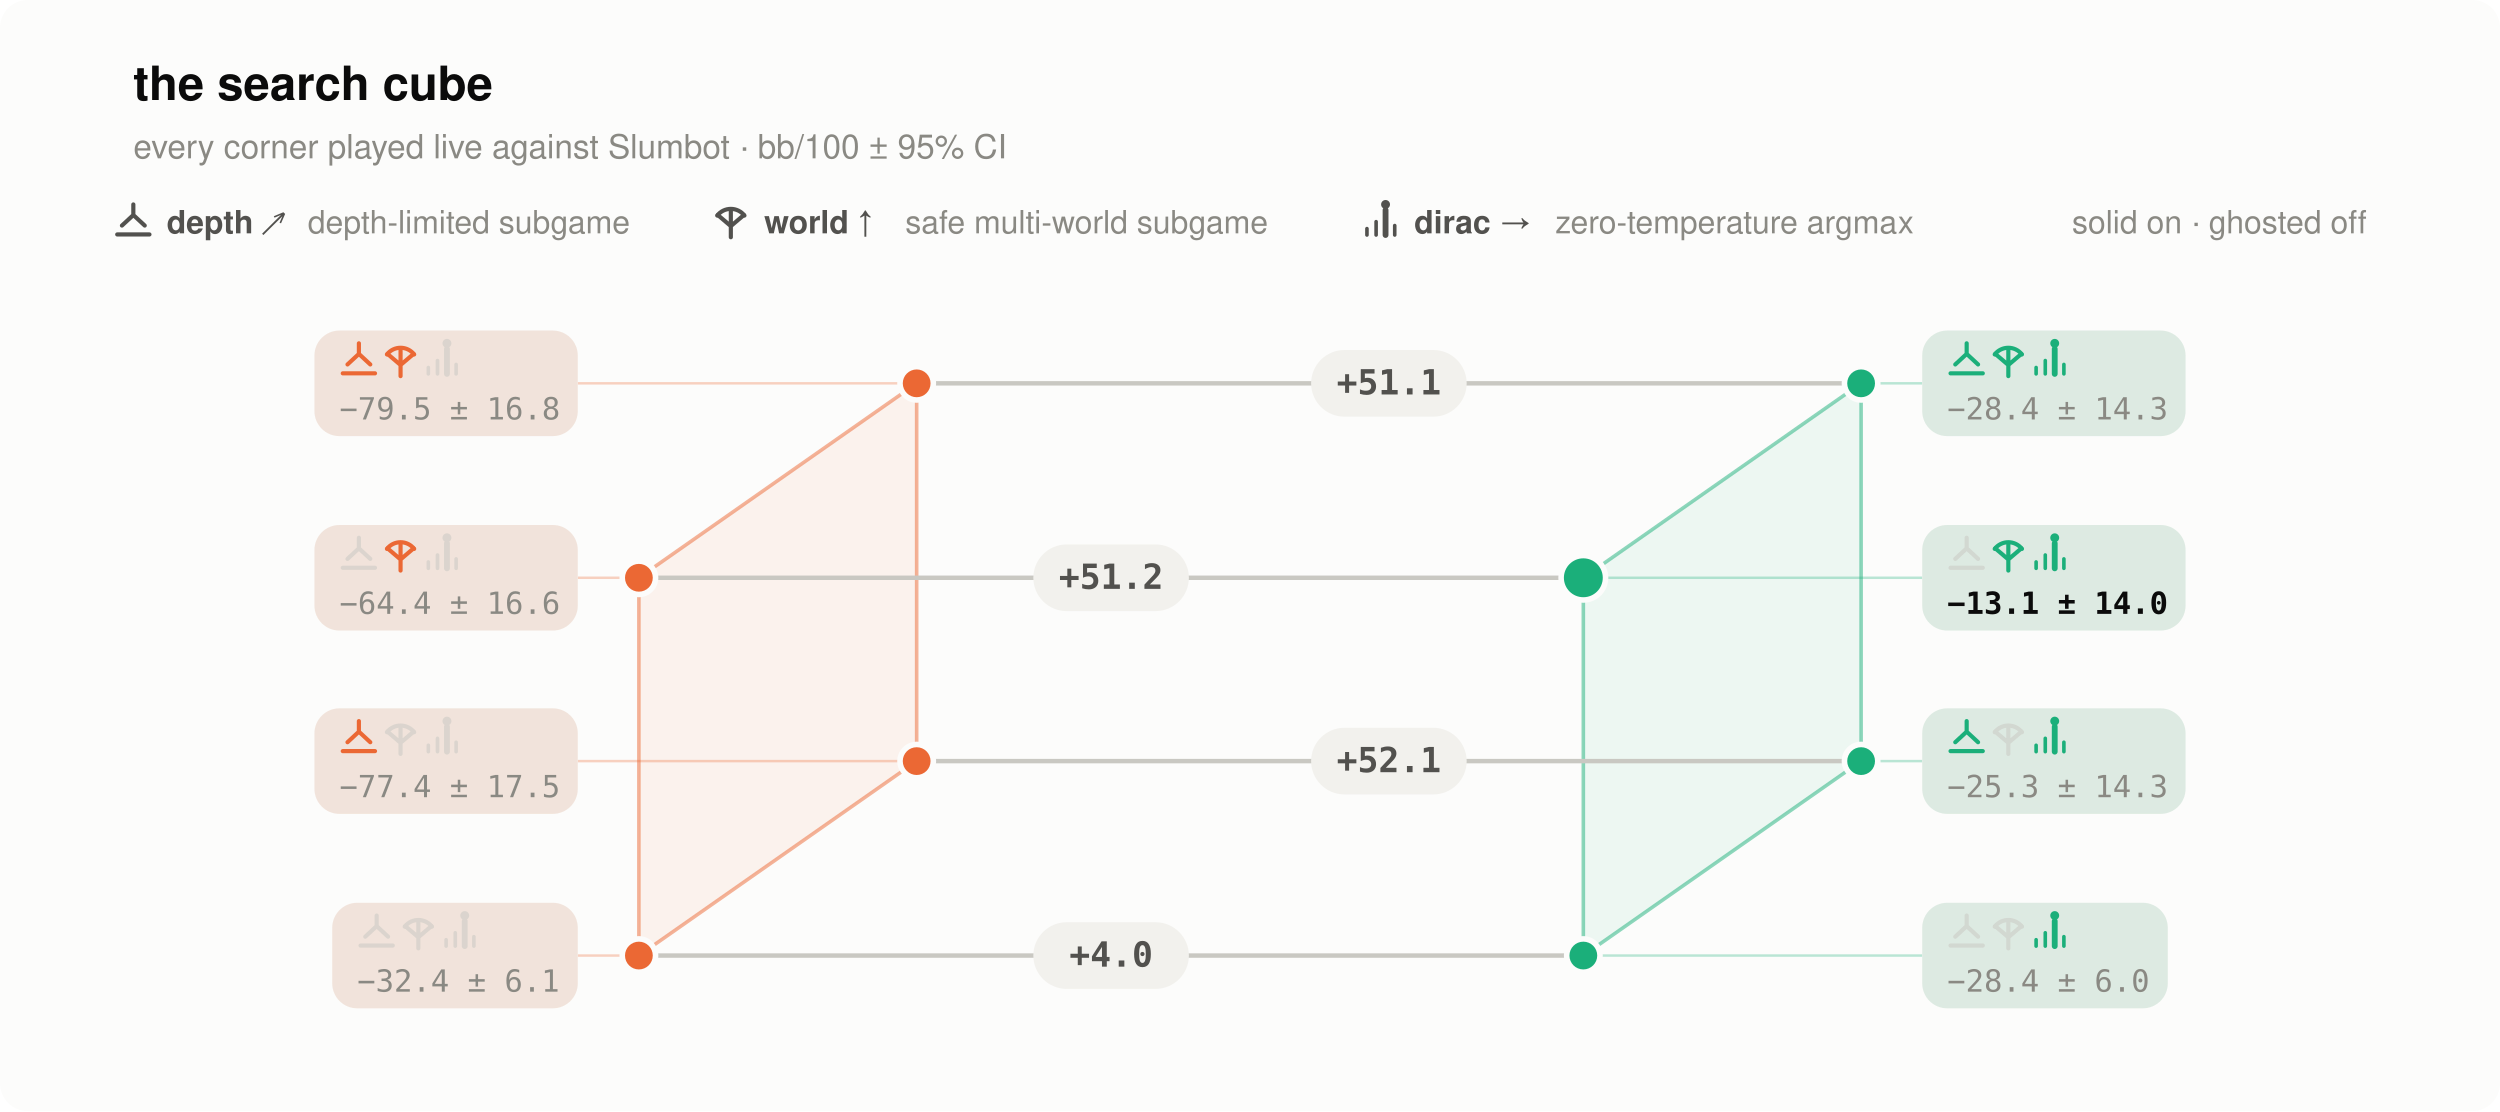
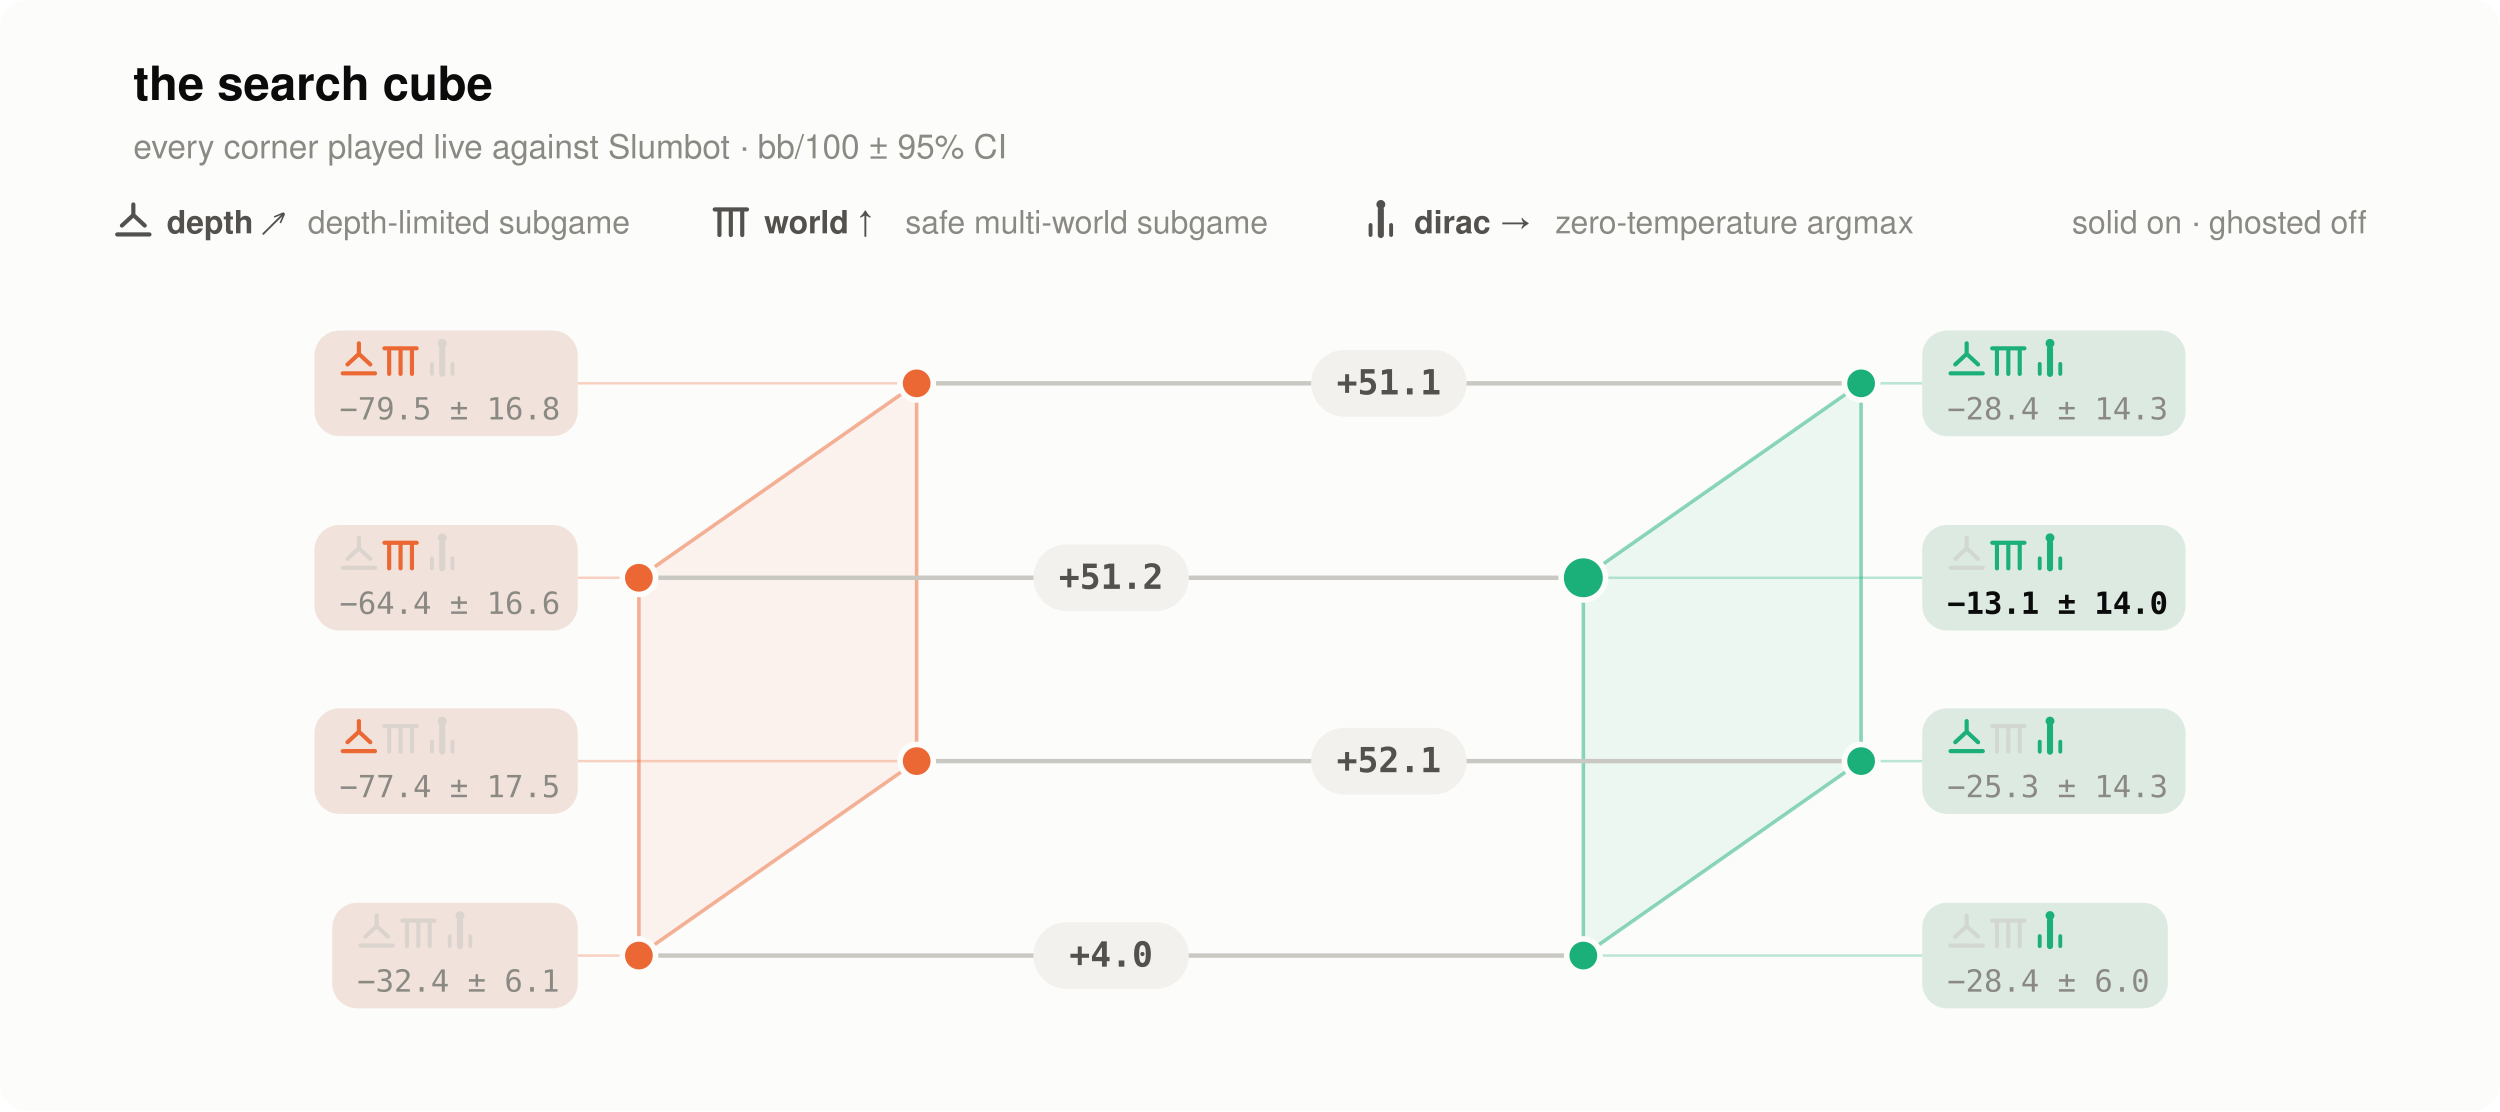
<svg xmlns="http://www.w3.org/2000/svg" viewBox="0 0 900 400" width="900" height="400" font-family="-apple-system, BlinkMacSystemFont, 'Segoe UI', Helvetica, Arial, sans-serif">
  <rect x="0.0" y="0.0" width="900.0" height="400.0" rx="10" fill="#fcfcfb" opacity="1" />
  <text x="48.0" y="36.0" fill="#0b0b0b" font-family="-apple-system, BlinkMacSystemFont, 'Segoe UI', Helvetica, Arial, sans-serif" font-size="17" font-weight="600" text-anchor="start">the search cube</text>
  <text x="48.0" y="57.0" fill="#8a8983" font-family="-apple-system, BlinkMacSystemFont, 'Segoe UI', Helvetica, Arial, sans-serif" font-size="12" font-weight="400" text-anchor="start">every corner played live against Slumbot · bb/100 ± 95% CI</text>
  <polygon points="230.0,344.0 330.0,274.0 330.0,138.0 230.0,208.0" fill="#eb6834" opacity="0.07" />
  <line x1="230.0" y1="344.0" x2="330.0" y2="274.0" stroke="#eb6834" stroke-width="1.3" opacity="0.5" />
  <line x1="330.0" y1="274.0" x2="330.0" y2="138.0" stroke="#eb6834" stroke-width="1.3" opacity="0.5" />
  <line x1="330.0" y1="138.0" x2="230.0" y2="208.0" stroke="#eb6834" stroke-width="1.3" opacity="0.5" />
  <line x1="230.0" y1="208.0" x2="230.0" y2="344.0" stroke="#eb6834" stroke-width="1.3" opacity="0.5" />
  <polygon points="570.0,344.0 670.0,274.0 670.0,138.0 570.0,208.0" fill="#1baf7a" opacity="0.07" />
  <line x1="570.0" y1="344.0" x2="670.0" y2="274.0" stroke="#1baf7a" stroke-width="1.3" opacity="0.5" />
  <line x1="670.0" y1="274.0" x2="670.0" y2="138.0" stroke="#1baf7a" stroke-width="1.3" opacity="0.5" />
  <line x1="670.0" y1="138.0" x2="570.0" y2="208.0" stroke="#1baf7a" stroke-width="1.3" opacity="0.5" />
  <line x1="570.0" y1="208.0" x2="570.0" y2="344.0" stroke="#1baf7a" stroke-width="1.3" opacity="0.5" />
  <line x1="230.0" y1="344.0" x2="570.0" y2="344.0" stroke="#c9c8c2" stroke-width="1.6" opacity="1" />
  <rect x="372.0" y="332.0" width="56.0" height="24.0" rx="12" fill="#f2f1ed" opacity="1" />
  <text x="400.0" y="348.0" fill="#52514e" font-family="ui-monospace, SFMono-Regular, Menlo, monospace" font-size="12.5" font-weight="600" text-anchor="middle">+4.0</text>
  <line x1="330.0" y1="274.0" x2="670.0" y2="274.0" stroke="#c9c8c2" stroke-width="1.6" opacity="1" />
  <rect x="472.0" y="262.0" width="56.0" height="24.0" rx="12" fill="#f2f1ed" opacity="1" />
  <text x="500.0" y="278.0" fill="#52514e" font-family="ui-monospace, SFMono-Regular, Menlo, monospace" font-size="12.5" font-weight="600" text-anchor="middle">+52.1</text>
  <line x1="330.0" y1="138.0" x2="670.0" y2="138.0" stroke="#c9c8c2" stroke-width="1.6" opacity="1" />
  <rect x="472.0" y="126.0" width="56.0" height="24.0" rx="12" fill="#f2f1ed" opacity="1" />
  <text x="500.0" y="142.0" fill="#52514e" font-family="ui-monospace, SFMono-Regular, Menlo, monospace" font-size="12.5" font-weight="600" text-anchor="middle">+51.1</text>
  <line x1="230.0" y1="208.0" x2="570.0" y2="208.0" stroke="#c9c8c2" stroke-width="1.6" opacity="1" />
  <rect x="372.0" y="196.0" width="56.0" height="24.0" rx="12" fill="#f2f1ed" opacity="1" />
  <text x="400.0" y="212.0" fill="#52514e" font-family="ui-monospace, SFMono-Regular, Menlo, monospace" font-size="12.5" font-weight="600" text-anchor="middle">+51.2</text>
  <line x1="208.0" y1="344.0" x2="230.0" y2="344.0" stroke="#eb6834" stroke-width="0.9" opacity="0.3" />
  <circle cx="230.0" cy="344.0" r="7.0" fill="#fcfcfb" />
  <circle cx="230.0" cy="344.0" r="5.0" fill="#eb6834" />
  <rect x="119.6" y="325.0" width="88.4" height="38.0" rx="9" fill="#f2f1ed" opacity="1" />
  <rect x="119.6" y="325.0" width="88.4" height="38.0" rx="9" fill="#eb6834" opacity="0.1" />
  <g transform="translate(135.6,336.0)" opacity="0.55">
    <path d="M0,-6.4 L0,-2.6 M0,-2.6 L-4.1,1.2 M0,-2.6 L4.1,1.2" fill="none" stroke="#c9c8c2" stroke-linecap="round" stroke-linejoin="round" stroke-width="1.5" />
    <path d="M-5.8,4.4 L5.8,4.4" fill="none" stroke="#c9c8c2" stroke-linecap="round" stroke-linejoin="round" stroke-width="1.5" />
  </g>
  <g transform="translate(150.6,336.0)" opacity="0.55">
-     <path d="M0,5.4 L0,1.4 M0,1.4 L-4.7,-2.6 M0,1.4 L0,-4.4 M0,1.4 L4.7,-2.6" fill="none" stroke="#c9c8c2" stroke-linecap="round" stroke-linejoin="round" stroke-width="1.5" />
-     <path d="M-4.9,-2.4 A6.2,6.2 0 0 1 4.9,-2.4" fill="none" stroke="#c9c8c2" stroke-linecap="round" stroke-linejoin="round" stroke-width="1.5" />
+     <path d="M-5.8,-4.6 L5.8,-4.6" fill="none" stroke="#c9c8c2" stroke-linecap="round" stroke-linejoin="round" stroke-width="1.5" />
+     <path d="M-4.1,-4.4 L-4.1,4.6 M0,-4.4 L0,4.6 M4.1,-4.4 L4.1,4.6" fill="none" stroke="#c9c8c2" stroke-linecap="round" stroke-linejoin="round" stroke-width="1.5" />
  </g>
  <g transform="translate(165.6,336.0)" opacity="0.55">
-     <path d="M-5.0,4.6 L-5.0,2.3" fill="none" stroke="#c9c8c2" stroke-linecap="round" stroke-linejoin="round" stroke-width="1.3" />
-     <path d="M-1.7,4.6 L-1.7,-0.2" fill="none" stroke="#c9c8c2" stroke-linecap="round" stroke-linejoin="round" stroke-width="1.3" />
-     <path d="M1.7,4.6 L1.7,-4.4" fill="none" stroke="#c9c8c2" stroke-linecap="round" stroke-linejoin="round" stroke-width="2.1" />
-     <path d="M5.0,4.6 L5.0,1.2" fill="none" stroke="#c9c8c2" stroke-linecap="round" stroke-linejoin="round" stroke-width="1.3" />
-     <circle cx="1.7" cy="-6.4" r="1.6" fill="#c9c8c2" />
+     <path d="M-3.7,4.6 L-3.7,1.0" fill="none" stroke="#c9c8c2" stroke-linecap="round" stroke-linejoin="round" stroke-width="1.4" />
+     <path d="M0,4.6 L0,-4.6" fill="none" stroke="#c9c8c2" stroke-linecap="round" stroke-linejoin="round" stroke-width="2.2" />
+     <path d="M3.7,4.6 L3.7,1.0" fill="none" stroke="#c9c8c2" stroke-linecap="round" stroke-linejoin="round" stroke-width="1.4" />
+     <circle cx="0" cy="-6.4" r="1.6" fill="#c9c8c2" />
  </g>
  <text x="128.6" y="357.0" fill="#8a8983" font-family="ui-monospace, SFMono-Regular, Menlo, monospace" font-size="11" font-weight="400" text-anchor="start">−32.4 ± 6.1</text>
  <line x1="208.0" y1="274.0" x2="330.0" y2="274.0" stroke="#eb6834" stroke-width="0.9" opacity="0.3" />
  <circle cx="330.0" cy="274.0" r="7.0" fill="#fcfcfb" />
  <circle cx="330.0" cy="274.0" r="5.0" fill="#eb6834" />
  <rect x="113.2" y="255.0" width="94.8" height="38.0" rx="9" fill="#f2f1ed" opacity="1" />
  <rect x="113.2" y="255.0" width="94.8" height="38.0" rx="9" fill="#eb6834" opacity="0.1" />
  <g transform="translate(129.2,266.0)" opacity="1">
    <path d="M0,-6.4 L0,-2.6 M0,-2.6 L-4.1,1.2 M0,-2.6 L4.1,1.2" fill="none" stroke="#eb6834" stroke-linecap="round" stroke-linejoin="round" stroke-width="1.5" />
    <path d="M-5.8,4.4 L5.8,4.4" fill="none" stroke="#eb6834" stroke-linecap="round" stroke-linejoin="round" stroke-width="1.5" />
  </g>
  <g transform="translate(144.2,266.0)" opacity="0.55">
-     <path d="M0,5.4 L0,1.4 M0,1.4 L-4.7,-2.6 M0,1.4 L0,-4.4 M0,1.4 L4.7,-2.6" fill="none" stroke="#c9c8c2" stroke-linecap="round" stroke-linejoin="round" stroke-width="1.5" />
-     <path d="M-4.9,-2.4 A6.2,6.2 0 0 1 4.9,-2.4" fill="none" stroke="#c9c8c2" stroke-linecap="round" stroke-linejoin="round" stroke-width="1.5" />
+     <path d="M-5.8,-4.6 L5.8,-4.6" fill="none" stroke="#c9c8c2" stroke-linecap="round" stroke-linejoin="round" stroke-width="1.5" />
+     <path d="M-4.1,-4.4 L-4.1,4.6 M0,-4.4 L0,4.6 M4.1,-4.4 L4.1,4.6" fill="none" stroke="#c9c8c2" stroke-linecap="round" stroke-linejoin="round" stroke-width="1.5" />
  </g>
  <g transform="translate(159.2,266.0)" opacity="0.55">
-     <path d="M-5.0,4.6 L-5.0,2.3" fill="none" stroke="#c9c8c2" stroke-linecap="round" stroke-linejoin="round" stroke-width="1.3" />
-     <path d="M-1.7,4.6 L-1.7,-0.2" fill="none" stroke="#c9c8c2" stroke-linecap="round" stroke-linejoin="round" stroke-width="1.3" />
-     <path d="M1.7,4.6 L1.7,-4.4" fill="none" stroke="#c9c8c2" stroke-linecap="round" stroke-linejoin="round" stroke-width="2.1" />
-     <path d="M5.0,4.6 L5.0,1.2" fill="none" stroke="#c9c8c2" stroke-linecap="round" stroke-linejoin="round" stroke-width="1.3" />
-     <circle cx="1.7" cy="-6.4" r="1.6" fill="#c9c8c2" />
+     <path d="M-3.7,4.6 L-3.7,1.0" fill="none" stroke="#c9c8c2" stroke-linecap="round" stroke-linejoin="round" stroke-width="1.4" />
+     <path d="M0,4.6 L0,-4.6" fill="none" stroke="#c9c8c2" stroke-linecap="round" stroke-linejoin="round" stroke-width="2.2" />
+     <path d="M3.7,4.6 L3.7,1.0" fill="none" stroke="#c9c8c2" stroke-linecap="round" stroke-linejoin="round" stroke-width="1.4" />
+     <circle cx="0" cy="-6.4" r="1.6" fill="#c9c8c2" />
  </g>
  <text x="122.2" y="287.0" fill="#8a8983" font-family="ui-monospace, SFMono-Regular, Menlo, monospace" font-size="11" font-weight="400" text-anchor="start">−77.4 ± 17.5</text>
  <line x1="208.0" y1="208.0" x2="230.0" y2="208.0" stroke="#eb6834" stroke-width="0.9" opacity="0.3" />
  <circle cx="230.0" cy="208.0" r="7.0" fill="#fcfcfb" />
  <circle cx="230.0" cy="208.0" r="5.0" fill="#eb6834" />
  <rect x="113.2" y="189.0" width="94.8" height="38.0" rx="9" fill="#f2f1ed" opacity="1" />
  <rect x="113.2" y="189.0" width="94.8" height="38.0" rx="9" fill="#eb6834" opacity="0.1" />
  <g transform="translate(129.2,200.0)" opacity="0.55">
    <path d="M0,-6.4 L0,-2.6 M0,-2.6 L-4.1,1.2 M0,-2.6 L4.1,1.2" fill="none" stroke="#c9c8c2" stroke-linecap="round" stroke-linejoin="round" stroke-width="1.5" />
    <path d="M-5.8,4.4 L5.8,4.4" fill="none" stroke="#c9c8c2" stroke-linecap="round" stroke-linejoin="round" stroke-width="1.5" />
  </g>
  <g transform="translate(144.2,200.0)" opacity="1">
-     <path d="M0,5.4 L0,1.4 M0,1.4 L-4.7,-2.6 M0,1.4 L0,-4.4 M0,1.4 L4.7,-2.6" fill="none" stroke="#eb6834" stroke-linecap="round" stroke-linejoin="round" stroke-width="1.5" />
-     <path d="M-4.9,-2.4 A6.2,6.2 0 0 1 4.9,-2.4" fill="none" stroke="#eb6834" stroke-linecap="round" stroke-linejoin="round" stroke-width="1.5" />
+     <path d="M-5.8,-4.6 L5.8,-4.6" fill="none" stroke="#eb6834" stroke-linecap="round" stroke-linejoin="round" stroke-width="1.5" />
+     <path d="M-4.1,-4.4 L-4.1,4.6 M0,-4.4 L0,4.6 M4.1,-4.4 L4.1,4.6" fill="none" stroke="#eb6834" stroke-linecap="round" stroke-linejoin="round" stroke-width="1.5" />
  </g>
  <g transform="translate(159.2,200.0)" opacity="0.55">
-     <path d="M-5.0,4.6 L-5.0,2.3" fill="none" stroke="#c9c8c2" stroke-linecap="round" stroke-linejoin="round" stroke-width="1.3" />
-     <path d="M-1.7,4.6 L-1.7,-0.2" fill="none" stroke="#c9c8c2" stroke-linecap="round" stroke-linejoin="round" stroke-width="1.3" />
-     <path d="M1.7,4.6 L1.7,-4.4" fill="none" stroke="#c9c8c2" stroke-linecap="round" stroke-linejoin="round" stroke-width="2.1" />
-     <path d="M5.0,4.6 L5.0,1.2" fill="none" stroke="#c9c8c2" stroke-linecap="round" stroke-linejoin="round" stroke-width="1.3" />
-     <circle cx="1.7" cy="-6.4" r="1.6" fill="#c9c8c2" />
+     <path d="M-3.7,4.6 L-3.7,1.0" fill="none" stroke="#c9c8c2" stroke-linecap="round" stroke-linejoin="round" stroke-width="1.4" />
+     <path d="M0,4.6 L0,-4.6" fill="none" stroke="#c9c8c2" stroke-linecap="round" stroke-linejoin="round" stroke-width="2.2" />
+     <path d="M3.7,4.6 L3.7,1.0" fill="none" stroke="#c9c8c2" stroke-linecap="round" stroke-linejoin="round" stroke-width="1.4" />
+     <circle cx="0" cy="-6.4" r="1.6" fill="#c9c8c2" />
  </g>
  <text x="122.2" y="221.0" fill="#8a8983" font-family="ui-monospace, SFMono-Regular, Menlo, monospace" font-size="11" font-weight="400" text-anchor="start">−64.4 ± 16.6</text>
  <line x1="208.0" y1="138.0" x2="330.0" y2="138.0" stroke="#eb6834" stroke-width="0.9" opacity="0.3" />
  <circle cx="330.0" cy="138.0" r="7.0" fill="#fcfcfb" />
  <circle cx="330.0" cy="138.0" r="5.0" fill="#eb6834" />
  <rect x="113.2" y="119.0" width="94.8" height="38.0" rx="9" fill="#f2f1ed" opacity="1" />
  <rect x="113.2" y="119.0" width="94.8" height="38.0" rx="9" fill="#eb6834" opacity="0.1" />
  <g transform="translate(129.2,130.0)" opacity="1">
    <path d="M0,-6.4 L0,-2.6 M0,-2.6 L-4.1,1.2 M0,-2.6 L4.1,1.2" fill="none" stroke="#eb6834" stroke-linecap="round" stroke-linejoin="round" stroke-width="1.5" />
    <path d="M-5.8,4.4 L5.8,4.4" fill="none" stroke="#eb6834" stroke-linecap="round" stroke-linejoin="round" stroke-width="1.5" />
  </g>
  <g transform="translate(144.2,130.0)" opacity="1">
-     <path d="M0,5.4 L0,1.4 M0,1.4 L-4.7,-2.6 M0,1.4 L0,-4.4 M0,1.4 L4.7,-2.6" fill="none" stroke="#eb6834" stroke-linecap="round" stroke-linejoin="round" stroke-width="1.5" />
-     <path d="M-4.9,-2.4 A6.2,6.2 0 0 1 4.9,-2.4" fill="none" stroke="#eb6834" stroke-linecap="round" stroke-linejoin="round" stroke-width="1.5" />
+     <path d="M-5.8,-4.6 L5.8,-4.6" fill="none" stroke="#eb6834" stroke-linecap="round" stroke-linejoin="round" stroke-width="1.5" />
+     <path d="M-4.1,-4.4 L-4.1,4.6 M0,-4.4 L0,4.6 M4.1,-4.4 L4.1,4.6" fill="none" stroke="#eb6834" stroke-linecap="round" stroke-linejoin="round" stroke-width="1.5" />
  </g>
  <g transform="translate(159.2,130.0)" opacity="0.55">
-     <path d="M-5.0,4.6 L-5.0,2.3" fill="none" stroke="#c9c8c2" stroke-linecap="round" stroke-linejoin="round" stroke-width="1.3" />
-     <path d="M-1.7,4.6 L-1.7,-0.2" fill="none" stroke="#c9c8c2" stroke-linecap="round" stroke-linejoin="round" stroke-width="1.3" />
-     <path d="M1.7,4.6 L1.7,-4.4" fill="none" stroke="#c9c8c2" stroke-linecap="round" stroke-linejoin="round" stroke-width="2.1" />
-     <path d="M5.0,4.6 L5.0,1.2" fill="none" stroke="#c9c8c2" stroke-linecap="round" stroke-linejoin="round" stroke-width="1.3" />
-     <circle cx="1.7" cy="-6.4" r="1.6" fill="#c9c8c2" />
+     <path d="M-3.7,4.6 L-3.7,1.0" fill="none" stroke="#c9c8c2" stroke-linecap="round" stroke-linejoin="round" stroke-width="1.4" />
+     <path d="M0,4.6 L0,-4.6" fill="none" stroke="#c9c8c2" stroke-linecap="round" stroke-linejoin="round" stroke-width="2.2" />
+     <path d="M3.7,4.6 L3.7,1.0" fill="none" stroke="#c9c8c2" stroke-linecap="round" stroke-linejoin="round" stroke-width="1.4" />
+     <circle cx="0" cy="-6.4" r="1.6" fill="#c9c8c2" />
  </g>
  <text x="122.2" y="151.0" fill="#8a8983" font-family="ui-monospace, SFMono-Regular, Menlo, monospace" font-size="11" font-weight="400" text-anchor="start">−79.5 ± 16.8</text>
  <line x1="692.0" y1="344.0" x2="570.0" y2="344.0" stroke="#1baf7a" stroke-width="0.9" opacity="0.3" />
  <circle cx="570.0" cy="344.0" r="7.0" fill="#fcfcfb" />
  <circle cx="570.0" cy="344.0" r="5.0" fill="#1baf7a" />
  <rect x="692.0" y="325.0" width="88.4" height="38.0" rx="9" fill="#f2f1ed" opacity="1" />
  <rect x="692.0" y="325.0" width="88.4" height="38.0" rx="9" fill="#1baf7a" opacity="0.1" />
  <g transform="translate(708.0,336.0)" opacity="0.55">
    <path d="M0,-6.4 L0,-2.6 M0,-2.6 L-4.1,1.2 M0,-2.6 L4.1,1.2" fill="none" stroke="#c9c8c2" stroke-linecap="round" stroke-linejoin="round" stroke-width="1.5" />
    <path d="M-5.8,4.4 L5.8,4.4" fill="none" stroke="#c9c8c2" stroke-linecap="round" stroke-linejoin="round" stroke-width="1.5" />
  </g>
  <g transform="translate(723.0,336.0)" opacity="0.55">
-     <path d="M0,5.4 L0,1.4 M0,1.4 L-4.7,-2.6 M0,1.4 L0,-4.4 M0,1.4 L4.7,-2.6" fill="none" stroke="#c9c8c2" stroke-linecap="round" stroke-linejoin="round" stroke-width="1.5" />
-     <path d="M-4.9,-2.4 A6.2,6.2 0 0 1 4.9,-2.4" fill="none" stroke="#c9c8c2" stroke-linecap="round" stroke-linejoin="round" stroke-width="1.5" />
+     <path d="M-5.8,-4.6 L5.8,-4.6" fill="none" stroke="#c9c8c2" stroke-linecap="round" stroke-linejoin="round" stroke-width="1.5" />
+     <path d="M-4.1,-4.4 L-4.1,4.6 M0,-4.4 L0,4.6 M4.1,-4.4 L4.1,4.6" fill="none" stroke="#c9c8c2" stroke-linecap="round" stroke-linejoin="round" stroke-width="1.5" />
  </g>
  <g transform="translate(738.0,336.0)" opacity="1">
-     <path d="M-5.0,4.6 L-5.0,2.3" fill="none" stroke="#1baf7a" stroke-linecap="round" stroke-linejoin="round" stroke-width="1.3" />
-     <path d="M-1.7,4.6 L-1.7,-0.2" fill="none" stroke="#1baf7a" stroke-linecap="round" stroke-linejoin="round" stroke-width="1.3" />
-     <path d="M1.7,4.6 L1.7,-4.4" fill="none" stroke="#1baf7a" stroke-linecap="round" stroke-linejoin="round" stroke-width="2.1" />
-     <path d="M5.0,4.6 L5.0,1.2" fill="none" stroke="#1baf7a" stroke-linecap="round" stroke-linejoin="round" stroke-width="1.3" />
-     <circle cx="1.7" cy="-6.4" r="1.6" fill="#1baf7a" />
+     <path d="M-3.7,4.6 L-3.7,1.0" fill="none" stroke="#1baf7a" stroke-linecap="round" stroke-linejoin="round" stroke-width="1.4" />
+     <path d="M0,4.6 L0,-4.6" fill="none" stroke="#1baf7a" stroke-linecap="round" stroke-linejoin="round" stroke-width="2.2" />
+     <path d="M3.7,4.6 L3.7,1.0" fill="none" stroke="#1baf7a" stroke-linecap="round" stroke-linejoin="round" stroke-width="1.4" />
+     <circle cx="0" cy="-6.4" r="1.6" fill="#1baf7a" />
  </g>
  <text x="701.0" y="357.0" fill="#8a8983" font-family="ui-monospace, SFMono-Regular, Menlo, monospace" font-size="11" font-weight="400" text-anchor="start">−28.4 ± 6.0</text>
  <line x1="692.0" y1="274.0" x2="670.0" y2="274.0" stroke="#1baf7a" stroke-width="0.9" opacity="0.3" />
  <circle cx="670.0" cy="274.0" r="7.0" fill="#fcfcfb" />
  <circle cx="670.0" cy="274.0" r="5.0" fill="#1baf7a" />
  <rect x="692.0" y="255.0" width="94.8" height="38.0" rx="9" fill="#f2f1ed" opacity="1" />
  <rect x="692.0" y="255.0" width="94.8" height="38.0" rx="9" fill="#1baf7a" opacity="0.1" />
  <g transform="translate(708.0,266.0)" opacity="1">
    <path d="M0,-6.4 L0,-2.6 M0,-2.6 L-4.1,1.2 M0,-2.6 L4.1,1.2" fill="none" stroke="#1baf7a" stroke-linecap="round" stroke-linejoin="round" stroke-width="1.5" />
    <path d="M-5.8,4.4 L5.8,4.4" fill="none" stroke="#1baf7a" stroke-linecap="round" stroke-linejoin="round" stroke-width="1.5" />
  </g>
  <g transform="translate(723.0,266.0)" opacity="0.55">
-     <path d="M0,5.4 L0,1.4 M0,1.4 L-4.7,-2.6 M0,1.4 L0,-4.4 M0,1.4 L4.7,-2.6" fill="none" stroke="#c9c8c2" stroke-linecap="round" stroke-linejoin="round" stroke-width="1.5" />
-     <path d="M-4.9,-2.4 A6.2,6.2 0 0 1 4.9,-2.4" fill="none" stroke="#c9c8c2" stroke-linecap="round" stroke-linejoin="round" stroke-width="1.5" />
+     <path d="M-5.8,-4.6 L5.8,-4.6" fill="none" stroke="#c9c8c2" stroke-linecap="round" stroke-linejoin="round" stroke-width="1.5" />
+     <path d="M-4.1,-4.4 L-4.1,4.6 M0,-4.4 L0,4.6 M4.1,-4.4 L4.1,4.6" fill="none" stroke="#c9c8c2" stroke-linecap="round" stroke-linejoin="round" stroke-width="1.5" />
  </g>
  <g transform="translate(738.0,266.0)" opacity="1">
-     <path d="M-5.0,4.6 L-5.0,2.3" fill="none" stroke="#1baf7a" stroke-linecap="round" stroke-linejoin="round" stroke-width="1.3" />
-     <path d="M-1.7,4.6 L-1.7,-0.2" fill="none" stroke="#1baf7a" stroke-linecap="round" stroke-linejoin="round" stroke-width="1.3" />
-     <path d="M1.7,4.6 L1.7,-4.4" fill="none" stroke="#1baf7a" stroke-linecap="round" stroke-linejoin="round" stroke-width="2.1" />
-     <path d="M5.0,4.6 L5.0,1.2" fill="none" stroke="#1baf7a" stroke-linecap="round" stroke-linejoin="round" stroke-width="1.3" />
-     <circle cx="1.7" cy="-6.4" r="1.6" fill="#1baf7a" />
+     <path d="M-3.7,4.6 L-3.7,1.0" fill="none" stroke="#1baf7a" stroke-linecap="round" stroke-linejoin="round" stroke-width="1.4" />
+     <path d="M0,4.6 L0,-4.6" fill="none" stroke="#1baf7a" stroke-linecap="round" stroke-linejoin="round" stroke-width="2.2" />
+     <path d="M3.7,4.6 L3.7,1.0" fill="none" stroke="#1baf7a" stroke-linecap="round" stroke-linejoin="round" stroke-width="1.4" />
+     <circle cx="0" cy="-6.4" r="1.6" fill="#1baf7a" />
  </g>
  <text x="701.0" y="287.0" fill="#8a8983" font-family="ui-monospace, SFMono-Regular, Menlo, monospace" font-size="11" font-weight="400" text-anchor="start">−25.3 ± 14.3</text>
  <line x1="692.0" y1="208.0" x2="570.0" y2="208.0" stroke="#1baf7a" stroke-width="0.9" opacity="0.3" />
  <circle cx="570.0" cy="208.0" r="9.0" fill="#fcfcfb" />
  <circle cx="570.0" cy="208.0" r="7.0" fill="#1baf7a" />
  <rect x="692.0" y="189.0" width="94.8" height="38.0" rx="9" fill="#f2f1ed" opacity="1" />
  <rect x="692.0" y="189.0" width="94.8" height="38.0" rx="9" fill="#1baf7a" opacity="0.1" />
  <g transform="translate(708.0,200.0)" opacity="0.55">
    <path d="M0,-6.4 L0,-2.6 M0,-2.6 L-4.1,1.2 M0,-2.6 L4.1,1.2" fill="none" stroke="#c9c8c2" stroke-linecap="round" stroke-linejoin="round" stroke-width="1.5" />
    <path d="M-5.8,4.4 L5.8,4.4" fill="none" stroke="#c9c8c2" stroke-linecap="round" stroke-linejoin="round" stroke-width="1.5" />
  </g>
  <g transform="translate(723.0,200.0)" opacity="1">
-     <path d="M0,5.4 L0,1.4 M0,1.4 L-4.7,-2.6 M0,1.4 L0,-4.4 M0,1.4 L4.7,-2.6" fill="none" stroke="#1baf7a" stroke-linecap="round" stroke-linejoin="round" stroke-width="1.5" />
-     <path d="M-4.9,-2.4 A6.2,6.2 0 0 1 4.9,-2.4" fill="none" stroke="#1baf7a" stroke-linecap="round" stroke-linejoin="round" stroke-width="1.5" />
+     <path d="M-5.8,-4.6 L5.8,-4.6" fill="none" stroke="#1baf7a" stroke-linecap="round" stroke-linejoin="round" stroke-width="1.5" />
+     <path d="M-4.1,-4.4 L-4.1,4.6 M0,-4.4 L0,4.6 M4.1,-4.4 L4.1,4.6" fill="none" stroke="#1baf7a" stroke-linecap="round" stroke-linejoin="round" stroke-width="1.5" />
  </g>
  <g transform="translate(738.0,200.0)" opacity="1">
-     <path d="M-5.0,4.6 L-5.0,2.3" fill="none" stroke="#1baf7a" stroke-linecap="round" stroke-linejoin="round" stroke-width="1.3" />
-     <path d="M-1.7,4.6 L-1.7,-0.2" fill="none" stroke="#1baf7a" stroke-linecap="round" stroke-linejoin="round" stroke-width="1.3" />
-     <path d="M1.7,4.6 L1.7,-4.4" fill="none" stroke="#1baf7a" stroke-linecap="round" stroke-linejoin="round" stroke-width="2.1" />
-     <path d="M5.0,4.6 L5.0,1.2" fill="none" stroke="#1baf7a" stroke-linecap="round" stroke-linejoin="round" stroke-width="1.3" />
-     <circle cx="1.7" cy="-6.4" r="1.6" fill="#1baf7a" />
+     <path d="M-3.7,4.6 L-3.7,1.0" fill="none" stroke="#1baf7a" stroke-linecap="round" stroke-linejoin="round" stroke-width="1.4" />
+     <path d="M0,4.6 L0,-4.6" fill="none" stroke="#1baf7a" stroke-linecap="round" stroke-linejoin="round" stroke-width="2.2" />
+     <path d="M3.7,4.6 L3.7,1.0" fill="none" stroke="#1baf7a" stroke-linecap="round" stroke-linejoin="round" stroke-width="1.4" />
+     <circle cx="0" cy="-6.4" r="1.6" fill="#1baf7a" />
  </g>
  <text x="701.0" y="221.0" fill="#0b0b0b" font-family="ui-monospace, SFMono-Regular, Menlo, monospace" font-size="11" font-weight="600" text-anchor="start">−13.1 ± 14.0</text>
  <line x1="692.0" y1="138.0" x2="670.0" y2="138.0" stroke="#1baf7a" stroke-width="0.9" opacity="0.3" />
  <circle cx="670.0" cy="138.0" r="7.0" fill="#fcfcfb" />
  <circle cx="670.0" cy="138.0" r="5.0" fill="#1baf7a" />
  <rect x="692.0" y="119.0" width="94.8" height="38.0" rx="9" fill="#f2f1ed" opacity="1" />
  <rect x="692.0" y="119.0" width="94.8" height="38.0" rx="9" fill="#1baf7a" opacity="0.1" />
  <g transform="translate(708.0,130.0)" opacity="1">
    <path d="M0,-6.4 L0,-2.6 M0,-2.6 L-4.1,1.2 M0,-2.6 L4.1,1.2" fill="none" stroke="#1baf7a" stroke-linecap="round" stroke-linejoin="round" stroke-width="1.5" />
    <path d="M-5.8,4.4 L5.8,4.4" fill="none" stroke="#1baf7a" stroke-linecap="round" stroke-linejoin="round" stroke-width="1.5" />
  </g>
  <g transform="translate(723.0,130.0)" opacity="1">
-     <path d="M0,5.4 L0,1.4 M0,1.4 L-4.7,-2.6 M0,1.4 L0,-4.4 M0,1.4 L4.7,-2.6" fill="none" stroke="#1baf7a" stroke-linecap="round" stroke-linejoin="round" stroke-width="1.5" />
-     <path d="M-4.9,-2.4 A6.2,6.2 0 0 1 4.9,-2.4" fill="none" stroke="#1baf7a" stroke-linecap="round" stroke-linejoin="round" stroke-width="1.5" />
+     <path d="M-5.8,-4.6 L5.8,-4.6" fill="none" stroke="#1baf7a" stroke-linecap="round" stroke-linejoin="round" stroke-width="1.5" />
+     <path d="M-4.1,-4.4 L-4.1,4.6 M0,-4.4 L0,4.6 M4.1,-4.4 L4.1,4.6" fill="none" stroke="#1baf7a" stroke-linecap="round" stroke-linejoin="round" stroke-width="1.5" />
  </g>
  <g transform="translate(738.0,130.0)" opacity="1">
-     <path d="M-5.0,4.6 L-5.0,2.3" fill="none" stroke="#1baf7a" stroke-linecap="round" stroke-linejoin="round" stroke-width="1.3" />
-     <path d="M-1.7,4.6 L-1.7,-0.2" fill="none" stroke="#1baf7a" stroke-linecap="round" stroke-linejoin="round" stroke-width="1.3" />
-     <path d="M1.7,4.6 L1.7,-4.4" fill="none" stroke="#1baf7a" stroke-linecap="round" stroke-linejoin="round" stroke-width="2.1" />
-     <path d="M5.0,4.6 L5.0,1.2" fill="none" stroke="#1baf7a" stroke-linecap="round" stroke-linejoin="round" stroke-width="1.3" />
-     <circle cx="1.7" cy="-6.4" r="1.6" fill="#1baf7a" />
+     <path d="M-3.7,4.6 L-3.7,1.0" fill="none" stroke="#1baf7a" stroke-linecap="round" stroke-linejoin="round" stroke-width="1.4" />
+     <path d="M0,4.6 L0,-4.6" fill="none" stroke="#1baf7a" stroke-linecap="round" stroke-linejoin="round" stroke-width="2.2" />
+     <path d="M3.7,4.6 L3.7,1.0" fill="none" stroke="#1baf7a" stroke-linecap="round" stroke-linejoin="round" stroke-width="1.4" />
+     <circle cx="0" cy="-6.4" r="1.6" fill="#1baf7a" />
  </g>
  <text x="701.0" y="151.0" fill="#8a8983" font-family="ui-monospace, SFMono-Regular, Menlo, monospace" font-size="11" font-weight="400" text-anchor="start">−28.4 ± 14.3</text>
  <g transform="translate(48.0,80.0)" opacity="1">
    <path d="M0,-6.4 L0,-2.6 M0,-2.6 L-4.1,1.2 M0,-2.6 L4.1,1.2" fill="none" stroke="#52514e" stroke-linecap="round" stroke-linejoin="round" stroke-width="1.5" />
    <path d="M-5.8,4.4 L5.8,4.4" fill="none" stroke="#52514e" stroke-linecap="round" stroke-linejoin="round" stroke-width="1.5" />
  </g>
  <text x="60.0" y="84.0" fill="#52514e" font-family="-apple-system, BlinkMacSystemFont, 'Segoe UI', Helvetica, Arial, sans-serif" font-size="11.5" font-weight="600" text-anchor="start">depth ↗</text>
  <text x="110.8" y="84.0" fill="#8a8983" font-family="-apple-system, BlinkMacSystemFont, 'Segoe UI', Helvetica, Arial, sans-serif" font-size="11.5" font-weight="400" text-anchor="start">depth-limited subgame</text>
  <g transform="translate(263.1,80.0)" opacity="1">
-     <path d="M0,5.4 L0,1.4 M0,1.4 L-4.7,-2.6 M0,1.4 L0,-4.4 M0,1.4 L4.7,-2.6" fill="none" stroke="#52514e" stroke-linecap="round" stroke-linejoin="round" stroke-width="1.5" />
-     <path d="M-4.9,-2.4 A6.2,6.2 0 0 1 4.9,-2.4" fill="none" stroke="#52514e" stroke-linecap="round" stroke-linejoin="round" stroke-width="1.5" />
+     <path d="M-5.8,-4.6 L5.8,-4.6" fill="none" stroke="#52514e" stroke-linecap="round" stroke-linejoin="round" stroke-width="1.5" />
+     <path d="M-4.1,-4.4 L-4.1,4.6 M0,-4.4 L0,4.6 M4.1,-4.4 L4.1,4.6" fill="none" stroke="#52514e" stroke-linecap="round" stroke-linejoin="round" stroke-width="1.5" />
  </g>
  <text x="275.1" y="84.0" fill="#52514e" font-family="-apple-system, BlinkMacSystemFont, 'Segoe UI', Helvetica, Arial, sans-serif" font-size="11.5" font-weight="600" text-anchor="start">world ↑</text>
  <text x="325.9" y="84.0" fill="#8a8983" font-family="-apple-system, BlinkMacSystemFont, 'Segoe UI', Helvetica, Arial, sans-serif" font-size="11.5" font-weight="400" text-anchor="start">safe multi-world subgame</text>
  <g transform="translate(497.1,80.0)" opacity="1">
-     <path d="M-5.0,4.6 L-5.0,2.3" fill="none" stroke="#52514e" stroke-linecap="round" stroke-linejoin="round" stroke-width="1.3" />
-     <path d="M-1.7,4.6 L-1.7,-0.2" fill="none" stroke="#52514e" stroke-linecap="round" stroke-linejoin="round" stroke-width="1.3" />
-     <path d="M1.7,4.6 L1.7,-4.4" fill="none" stroke="#52514e" stroke-linecap="round" stroke-linejoin="round" stroke-width="2.1" />
-     <path d="M5.0,4.6 L5.0,1.2" fill="none" stroke="#52514e" stroke-linecap="round" stroke-linejoin="round" stroke-width="1.3" />
-     <circle cx="1.7" cy="-6.4" r="1.6" fill="#52514e" />
+     <path d="M-3.7,4.6 L-3.7,1.0" fill="none" stroke="#52514e" stroke-linecap="round" stroke-linejoin="round" stroke-width="1.4" />
+     <path d="M0,4.6 L0,-4.6" fill="none" stroke="#52514e" stroke-linecap="round" stroke-linejoin="round" stroke-width="2.2" />
+     <path d="M3.7,4.6 L3.7,1.0" fill="none" stroke="#52514e" stroke-linecap="round" stroke-linejoin="round" stroke-width="1.4" />
+     <circle cx="0" cy="-6.4" r="1.6" fill="#52514e" />
  </g>
  <text x="509.1" y="84.0" fill="#52514e" font-family="-apple-system, BlinkMacSystemFont, 'Segoe UI', Helvetica, Arial, sans-serif" font-size="11.5" font-weight="600" text-anchor="start">dirac →</text>
  <text x="559.9" y="84.0" fill="#8a8983" font-family="-apple-system, BlinkMacSystemFont, 'Segoe UI', Helvetica, Arial, sans-serif" font-size="11.5" font-weight="400" text-anchor="start">zero-temperature argmax</text>
  <text x="852.0" y="84.0" fill="#8a8983" font-family="-apple-system, BlinkMacSystemFont, 'Segoe UI', Helvetica, Arial, sans-serif" font-size="11.5" font-weight="400" text-anchor="end">solid on · ghosted off</text>
</svg>
